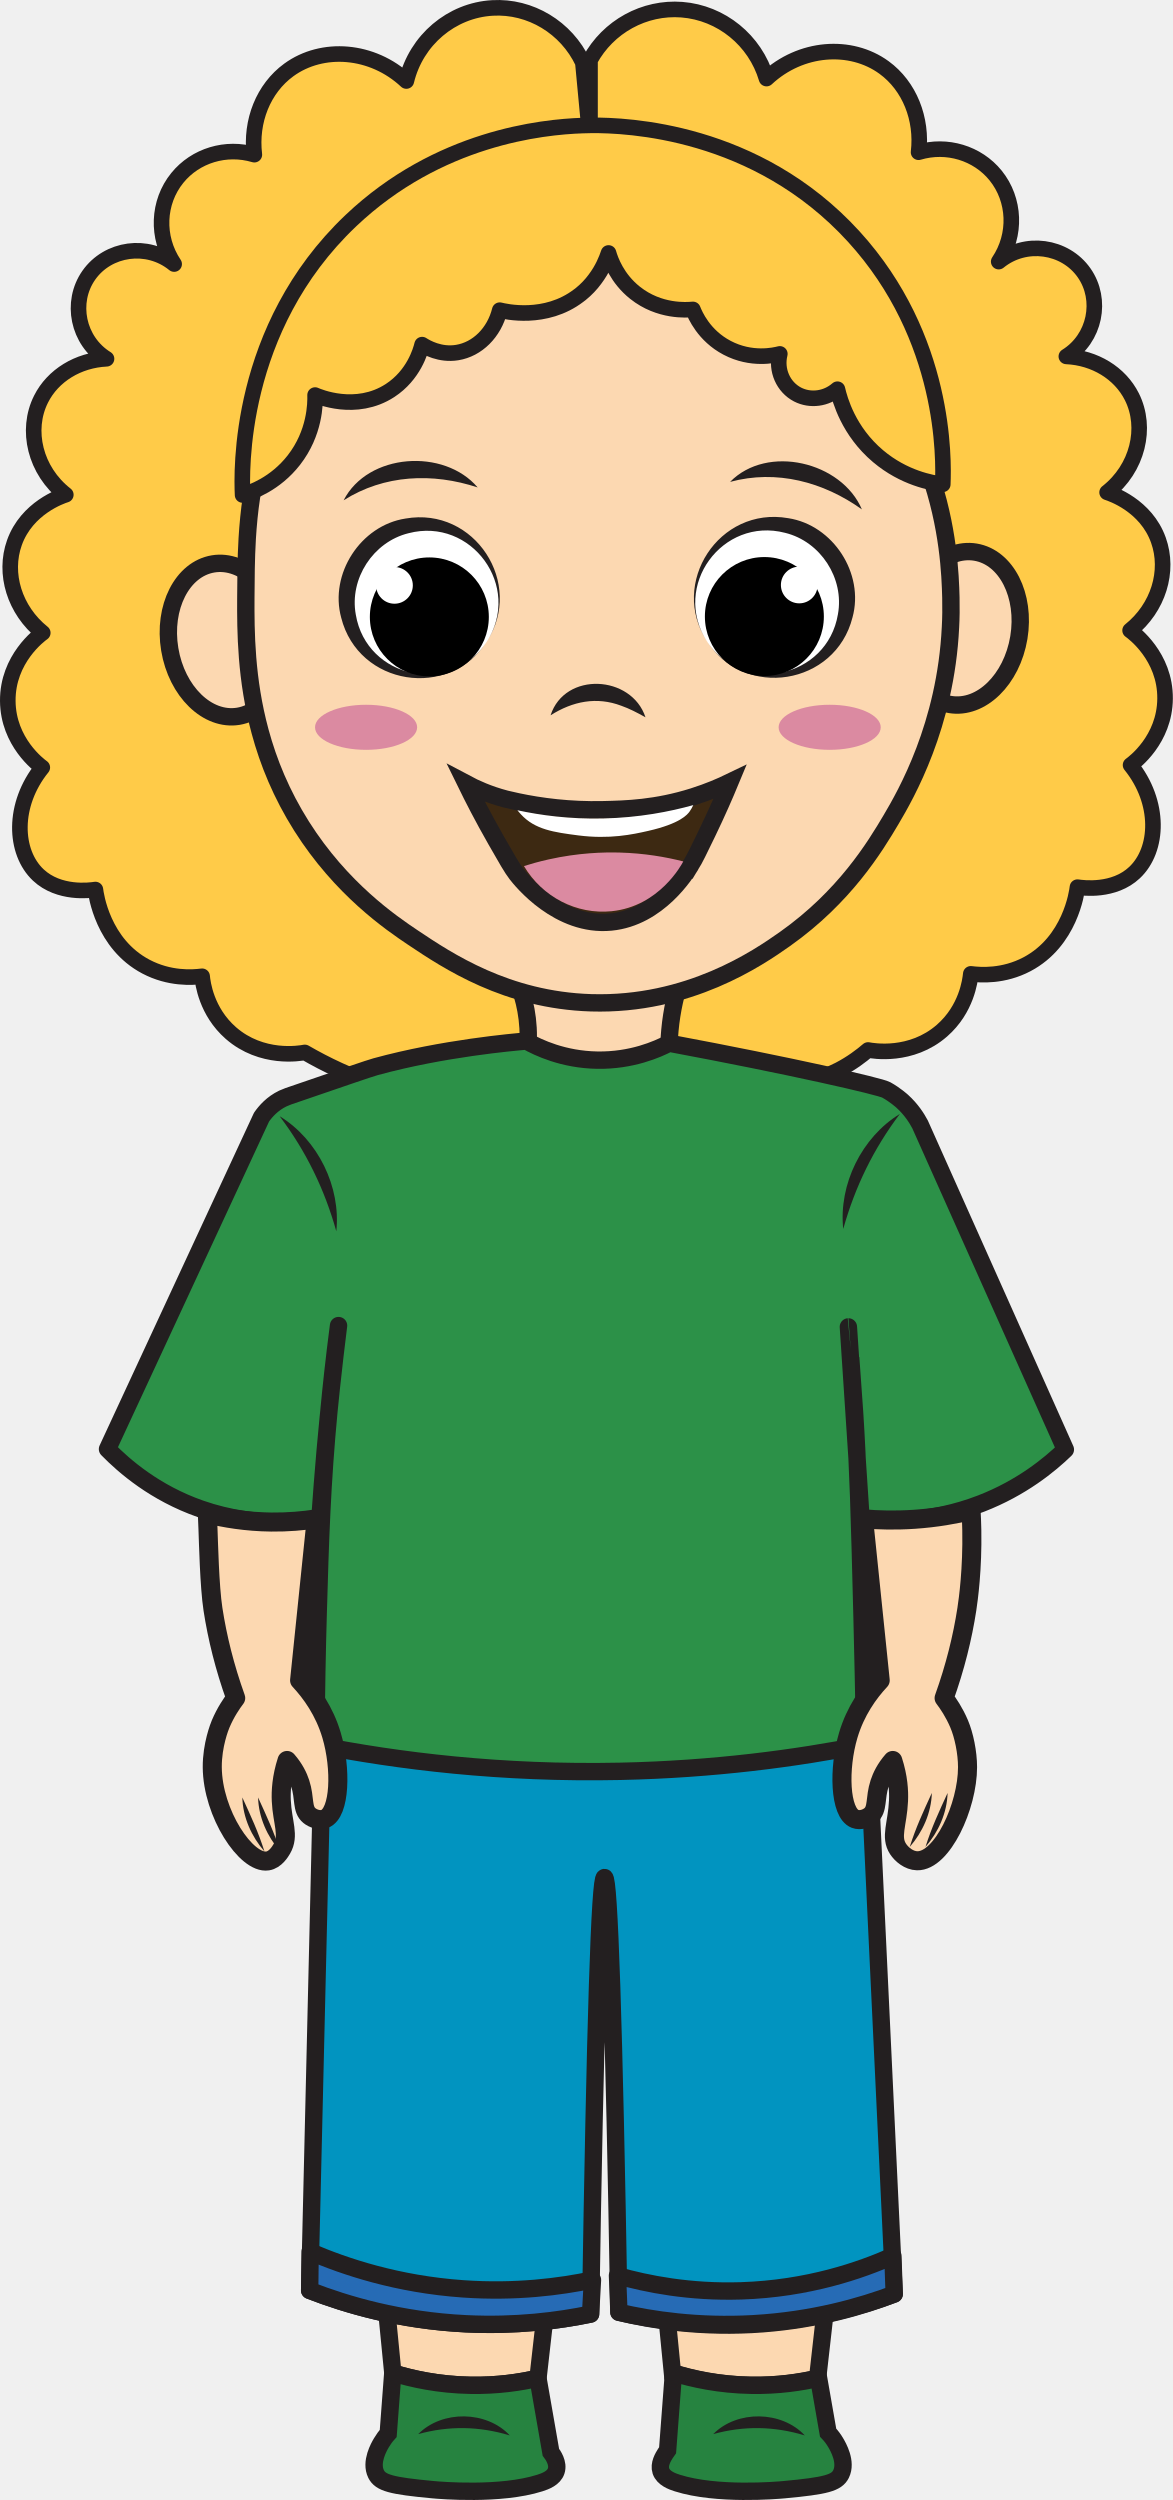
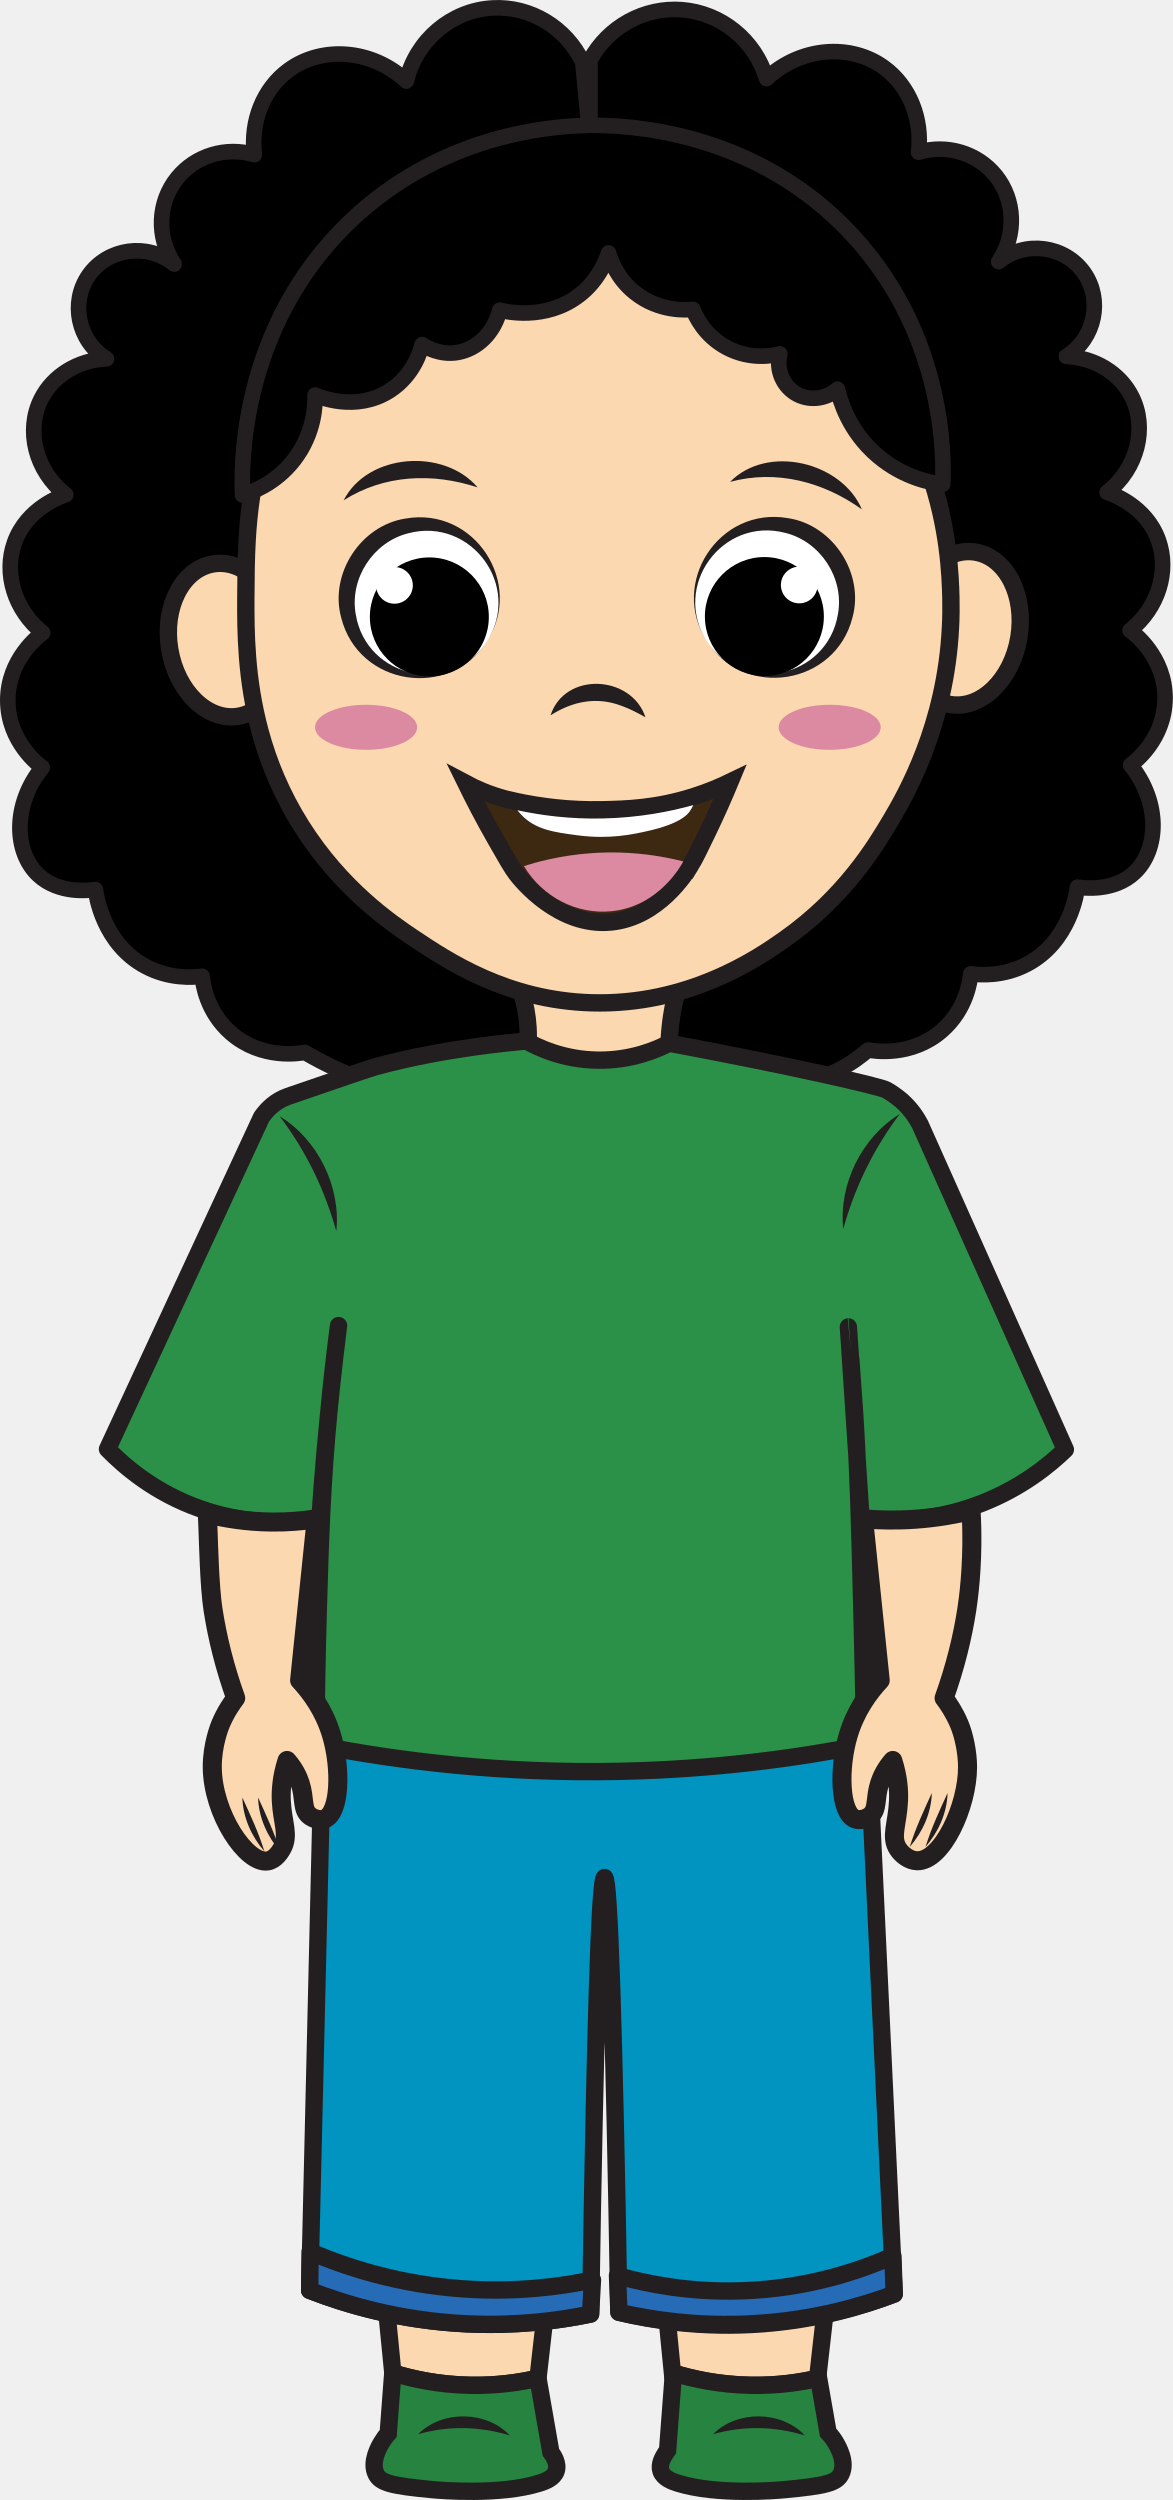
<svg xmlns="http://www.w3.org/2000/svg" id="Layer_2" data-name="Layer 2" viewBox="0 0 202.551 431.748">
  <defs>
    <style>
      .cls-1 {
        fill: #fff;
      }

      .cls-2 {
-         fill: #ffcb48;
+         fill: #haircolor;
        stroke-width: 2.69px;
      }

      .cls-2, .cls-3, .cls-4, .cls-5, .cls-6, .cls-7, .cls-8, .cls-9 {
        stroke: #231f20;
      }

      .cls-2, .cls-3, .cls-5, .cls-6, .cls-8, .cls-9 {
        stroke-linecap: round;
      }

      .cls-2, .cls-3, .cls-6, .cls-8, .cls-9 {
        stroke-linejoin: round;
      }

      .cls-3 {
        fill: #2c9148;
      }

      .cls-3, .cls-4, .cls-5, .cls-6, .cls-7, .cls-8 {
        stroke-width: 3px;
      }

      .cls-4, .cls-5, .cls-7 {
        stroke-miterlimit: 10;
      }

      .cls-4, .cls-9 {
        fill: #fcd8b1;
      }

      .cls-5 {
        fill: #268340;
      }

      .cls-6 {
        fill: #266bb5;
      }

      .cls-7 {
        fill: #3d2912;
      }

      .cls-10 {
        fill: #db8aa1;
      }

      .cls-8 {
        fill: #0194c0;
      }

      .cls-9 {
        stroke-width: 3.291px;
      }

      .cls-11 {
        fill: #231f20;
      }
    </style>
  </defs>
  <g id="Layer_1-2" data-name="Layer 1">
    <g>
      <path class="cls-2" d="m195.246,132.122c5.21,6.45,4.88,14.63.69,18.57-3.57,3.37-8.9,2.66-9.86,2.52-.1.88-1.26,9.37-8.71,13.31-4.07,2.15-8.02,1.88-9.71,1.66-.12,1.15-.72,6.08-4.97,9.8-5.34,4.67-11.95,3.51-12.77,3.35-1.15.99-2.84,2.28-5.01,3.41-3.3,1.7-6.22,2.16-7.9,2.41-5.24.79-18.05,2.28-35.12,3.75v-1.21c-8.98,1.7-22.09,2.6-36.34-2.12-4.97-1.65-9.27-3.71-12.91-5.82-.82.16-7.43,1.32-12.77-3.35-4.24-3.72-4.85-8.65-4.96-9.8-1.7.22-5.64.48-9.71-1.67-7.46-3.94-8.61-12.43-8.72-13.31-.95.15-6.28.85-9.86-2.51-4.19-3.94-4.52-12.12.69-18.57-.56-.4-5.9-4.38-5.96-11.47-.07-7.3,5.53-11.42,6.04-11.78-4.88-3.91-6.81-10.23-4.89-15.59,2.15-6,8.11-8.02,8.87-8.26-5.31-4.14-6.97-11.16-4.28-16.51,2.05-4.1,6.43-6.74,11.31-6.97-4.98-3.08-6.32-9.78-3.06-14.43,3.29-4.7,10.15-5.68,14.74-1.93-3.11-4.61-2.86-10.69.55-14.88,3.14-3.87,8.41-5.47,13.3-4.01-.69-5.78,1.55-11.43,5.96-14.64,5.77-4.2,14.4-3.59,20.29,1.92,1.7-7.08,7.79-12.22,14.87-12.62,6.53-.38,12.75,3.36,15.61,9.42.413,4.395.827,8.79,1.24,13.185v-13.605c3.14-5.78,9.38-9.2,15.86-8.7,6.8.53,12.65,5.27,14.62,11.9,5.89-5.5,14.52-6.12,20.29-1.92,4.41,3.21,6.65,8.87,5.97,14.64,4.88-1.46,10.16.14,13.3,4.01,3.4,4.2,3.65,10.27.54,14.88,4.59-3.75,11.45-2.76,14.74,1.93,3.26,4.65,1.92,11.35-3.06,14.44,4.88.22,9.26,2.86,11.32,6.97,2.68,5.34,1.02,12.37-4.28,16.51.75.24,6.72,2.25,8.86,8.25,1.92,5.36-.01,11.68-4.89,15.59.51.36,6.11,4.48,6.04,11.79-.06,7.08-5.4,11.06-5.96,11.46Z" />
      <g>
        <path class="cls-4" d="m89.092,168.766c.986,2.264,2.19,5.881,2.14,10.395-.022,1.986-.282,3.739-.611,5.197,3.29,1.013,7.895,2.049,13.452,2.14,4.646.076,8.605-.531,11.618-1.223-.189-2.067-.255-4.549,0-7.338.324-3.539,1.072-6.537,1.834-8.866-9.478-.102-18.955-.204-28.433-.306Z" />
        <path class="cls-4" d="m66.309,394.209c.51,5.197,1.019,10.395,1.529,15.592,3.29,1.013,7.895,2.049,13.452,2.14,4.646.076,8.605-.531,11.618-1.223.611-5.401,1.223-10.803,1.834-16.204-9.478-.102-18.955-.204-28.433-.306Z" />
        <path class="cls-4" d="m114.6,394.209c.51,5.197,1.019,10.395,1.529,15.592,3.29,1.013,7.895,2.049,13.452,2.14,4.646.076,8.605-.531,11.618-1.223.611-5.401,1.223-10.803,1.834-16.204-9.478-.102-18.955-.204-28.433-.306Z" />
        <path class="cls-8" d="m154.426,396.178c-5.39,2.08-13.17,4.41-22.76,5.14-10.35.78-18.94-.59-24.78-1.99-.844-50.051-1.673-75.08-2.487-75.079-.816 0-1.617,25.127-2.403,75.389-5.58,1.15-12.94,2.1-21.54,1.68-11.46-.56-20.72-3.33-26.98-5.77.86-36.13,1.71-72.26,2.57-108.39.41.16.83.33,1.26.5,10.31,4.05,27.39,9.18,48.86,8.69,17.16-.4,31.13-4.26,40.66-7.78.85-.31,1.66-.62,2.44-.93,1.72,36.18,3.44,72.36,5.16,108.54Z" />
        <path class="cls-3" d="m183.986,250.338c-2.72,2.63-7.53,6.6-14.54,9.32-8.88,3.44-16.72,3.1-20.74,2.65-.73-11.05-1.46-22.1-2.19-33.15-0-.001-0-.005-.001-.005-.006 0.0.707,9.196,1.069,14.765.587,9.031.858,17.962,1.292,35.46.136,5.504.307,12.994.466,21.941-11.881,2.348-26.099,4.244-42.191,4.586-20.587.438-38.429-1.79-52.586-4.586.049-9.219.221-16.919.382-22.548.361-12.604.653-22.437,1.88-35.308.349-3.665.871-8.633,1.639-14.536-.88,7-1.65,14.2-2.31,21.61-.35,3.98-.65,7.9-.92,11.77-2.15.36-5.02.67-8.4.55-2.54-.09-7.07-.48-12.22-2.28-7.86-2.75-13.18-7.38-16.05-10.32,8.87-19.11,17.74-38.22,26.6-57.33.7-1.01,1.87-2.34,3.67-3.21.33-.15.64-.28.95-.39,9.4-3.23,14.1-4.84,15.09-5.11,11.65-3.19,23.91-4.25,26.05-4.43,2.01,1.13,6.36,3.21,12.25,3.3,5.91.09,10.33-1.86,12.38-2.93,21.12,3.95,36.38,7.45,37.5,8.07,1.54.85,2.75,1.95,2.75,1.95,1.58,1.43,2.53,2.95,3.09,4.01,8.37,18.72,16.73,37.43,25.09,56.15Z" />
        <path class="cls-9" d="m35.923,264.212c.082,1.868.244,9.728.858,13.717.747,4.85,2.005,9.967,3.924,15.327-.689.909-1.741,2.439-2.6,4.467-.172.407-1.468,3.638-1.447,7.456.044,8.016,5.898,16.778,9.565,16.204,1.342-.21,2.182-1.639,2.432-2.064,1.371-2.332.093-4.562-.076-8.331-.075-1.662.048-4.036.994-6.955,1.247,1.435,1.895,2.797,2.255,3.898.874,2.68.264,4.517,1.605,5.618.647.531,1.765.906,2.637.573,2.689-1.027,2.881-8.745,1.19-14.446-1.246-4.202-3.521-7.336-5.518-9.478.96-9.298,1.919-18.595,2.879-27.893-2.24.344-4.86.584-7.784.551-4.355-.049-8.095-.687-11.025-1.416.024.653.061,1.612.112,2.77Z" />
        <path class="cls-9" d="m167.829,264.212c.124,6.754-.584,11.935-.858,13.717-.747,4.85-2.005,9.967-3.924,15.327.689.909,1.741,2.439,2.6,4.467.825,1.947,1.445,4.917,1.447,7.456.004,6.759-4.39,16.282-8.711,16.175-1.412-.035-2.669-1.095-3.286-2.035-1.369-2.086-.105-4.288.076-8.331.075-1.662-.048-4.036-.994-6.955-1.247,1.435-1.895,2.797-2.255,3.898-.874,2.68-.264,4.517-1.605,5.618-.647.531-1.765.906-2.637.573-2.689-1.027-2.881-8.745-1.19-14.446,1.246-4.202,3.521-7.336,5.518-9.478-.96-9.298-1.919-18.595-2.879-27.893,2.538.214,5.494.296,8.775.075,3.756-.253,7.054-.843,9.795-1.51.048.833.102,1.979.127,3.34Z" />
        <path class="cls-5" d="m96.045,426.749c-.409,1.213-1.798,1.745-2.82,2.07-6.8,2.16-17.23,1.26-18.42,1.15-7.27-.67-9.09-1.18-9.85-2.7-1.03-2.07.52-4.74.91-5.4.34-.58.73-1.12,1.18-1.61.26-3.48.53-6.97.79-10.46,3.29,1.02,7.9,2.05,13.45,2.14,4.65.08,8.61-.53,11.62-1.22.74,4.26,1.49,8.52,2.23,12.78.345.451,1.367,1.895.91,3.25Z" />
        <path class="cls-5" d="m145.245,427.269c-.76,1.52-2.58,2.03-9.85,2.7-1.19.11-11.62,1.01-18.42-1.15-.93-.29-2.41-.84-2.83-2.07-.39-1.19.39-2.44.77-3.04.12-.19.25-.38.38-.56.34-4.45.67-8.89,1.01-13.35,3.29,1.02,7.9,2.05,13.46,2.14,4.64.08,8.6-.53,11.61-1.22.55,3.13,1.1,6.27,1.64,9.4.51.53.95,1.11,1.32,1.75.39.66,1.94,3.33.91,5.4Z" />
        <path class="cls-11" d="m44.569,310.421c1.439,3.136,2.789,6.031,3.822,9.325-2.237-2.584-3.726-5.873-3.822-9.325h0Z" />
        <path class="cls-11" d="m41.849,310.421c1.439,3.136,2.789,6.031,3.822,9.325-2.237-2.584-3.726-5.873-3.822-9.325h0Z" />
        <path class="cls-11" d="m160.929,309.643c-.096,3.452-1.585,6.741-3.822,9.325,1.033-3.293,2.383-6.189,3.822-9.325h0Z" />
        <path class="cls-11" d="m163.649,309.643c-.096,3.452-1.585,6.741-3.822,9.325,1.033-3.293,2.383-6.189,3.822-9.325h0Z" />
        <path class="cls-11" d="m48.295,192.771c6.598,4.029,10.603,12.189,9.784,19.873-2.028-7.263-5.235-13.853-9.784-19.873h0Z" />
        <path class="cls-11" d="m155.41,192.37c-4.548,6.019-7.755,12.61-9.783,19.873-.819-7.684,3.185-15.844,9.783-19.873h0Z" />
        <path class="cls-11" d="m72.225,420.37c4.113-4.181,11.829-4.062,15.822.229-5.268-1.596-10.512-1.7-15.822-.229h0Z" />
        <path class="cls-11" d="m123.17,420.37c4.113-4.181,11.829-4.062,15.822.229-5.268-1.596-10.512-1.7-15.822-.229h0Z" />
        <path class="cls-6" d="m53.556,388.867c5.952,2.558,15.039,5.628,26.465,6.42,9.043.627,16.705-.371,22.299-1.548-.109,1.965-.219,3.93-.328,5.895-5.581,1.154-12.938,2.1-21.541,1.68-11.458-.559-20.714-3.326-26.973-5.762.026-2.228.052-4.457.078-6.685Z" />
        <path class="cls-6" d="m154.2,389.612c-5.516,2.448-14.622,5.65-26.24,6.017-8.862.28-16.209-1.182-21.322-2.634.082,2.111.165,4.222.247,6.333,5.68,1.307,13.662,2.513,23.182,1.978,10.315-.58,18.664-2.992,24.363-5.127-.077-2.189-.153-4.378-.229-6.567Z" />
        <ellipse class="cls-4" cx="166.282" cy="108.511" rx="13.336" ry="9.805" transform="translate(32.01754 254.7894) rotate(-80.57965)" />
        <ellipse class="cls-4" cx="38.989" cy="110.541" rx="9.805" ry="13.336" transform="translate(-17.56715 7.872367) rotate(-9.420352)" />
        <path class="cls-4" d="m164.146,108.32c-.82,16.94-7.71,28.92-10.25,33.21-2.78,4.7-8.01,13.33-18.34,20.64-4.6,3.25-16.63,11.52-33.48,11.01-14.6-.45-24.75-7.24-30.73-11.24-3.85-2.58-12.41-8.43-19.26-19.26-3.5-5.54-5.74-11.07-7.16-16.32-2.46-9.08-2.5-17.28-2.47-23.12.02-3.24.03-6.68.24-10.24.57-9.41,2.5-19.68,9.39-29.43,16.48-23.31,46.93-23.38,49.98-23.34,2.62.03,31.43.89,49.54,24.72,4.21,5.55,7.01,11.23,8.86,16.53,3.35,9.54,3.65,17.81,3.75,21.76.04,1.74.02,3.44-.07,5.08Z" />
        <path class="cls-11" d="m95.081,123.534c2.467-7.609,13.986-6.982,16.395.344-1.486-.832-2.82-1.519-4.185-1.997-4.234-1.606-8.38-.783-12.21,1.653h0Z" />
        <path class="cls-11" d="m59.345,86.401c4.179-8.166,17.35-9.049,23.147-2.22-7.759-2.569-16.145-2.229-23.147,2.22h0Z" />
        <path class="cls-11" d="m126.087,83.221c6.416-6.556,19.255-3.489,22.762,4.754-6.646-4.758-14.755-6.923-22.762-4.754h0Z" />
        <g>
          <circle class="cls-1" cx="73.039" cy="103.67" r="13.142" />
          <path class="cls-11" d="m84.067,110.818c-6.48,10.055-22.166,7.64-25.14-4.135-2.072-7.564,3.343-15.934,11.097-17.13,11.967-2.103,20.578,11.246,14.042,21.265h0Zm0,0c6.139-9.537-2.657-21.553-13.502-18.735-6.123,1.497-10.255,7.859-9.119,14.062,1.852,11.06,16.425,14.172,22.622,4.672h0Z" />
        </g>
        <circle cx="74.148" cy="106.54" r="10.273" />
        <circle class="cls-1" cx="68.125" cy="101.092" r="3.169" />
        <path class="cls-7" d="m119.301,149.399c-.797,1.29-5.579,9.034-13.8,9.833-9.018.876-15.494-7.254-16.31-8.311-.766-.992-1.684-2.602-3.521-5.821-2.304-4.039-4.036-7.448-5.175-9.779,1.531.815,3.851,1.891,6.847,2.677.363.095,1.046.254,2.009.457,4.01.849,9.02,1.512,14.78,1.385,3.966-.087,9.187-.227,15.6-2.253,2.671-.844,4.824-1.785,6.331-2.513-.866,2.085-2.18,5.133-3.933,8.765-1.449,3-2.173,4.501-2.827,5.561Z" />
        <path class="cls-10" d="m118.002,148.768c-.267.522-4.134,7.764-12.382,8.599-6.022.609-11.946-2.442-15.134-7.796,1.038-.331,2.488-.754,4.242-1.146,5.179-1.158,9.55-1.265,12.304-1.189,4.262.118,7.97.768,10.97,1.533Z" />
        <path class="cls-1" d="m119.731,139.04c-.19.4-.4.78-.63,1.1-.38.53-1.62,2.1-7.18,3.36-2.67.61-6.66,1.47-12.08.77-4.11-.54-7.47-.97-9.92-3.68-.15-.17-.35-.39-.57-.66,4.01.87,9.02,1.55,14.78,1.42,6.25-.14,11.55-1.18,15.6-2.31Z" />
        <g>
          <circle class="cls-1" cx="133.116" cy="103.607" r="13.142" />
          <path class="cls-11" d="m122.088,110.755c6.197,9.5,20.772,6.386,22.622-4.673,1.135-6.203-2.996-12.566-9.12-14.062-10.848-2.817-19.641,9.198-13.502,18.735h0Zm0,0c-6.534-10.021,2.074-23.369,14.043-21.265,7.753,1.197,13.17,9.566,11.097,17.131-2.973,11.774-18.661,14.191-25.14,4.135h0Z" />
        </g>
        <circle cx="132.007" cy="106.476" r="10.273" />
        <circle class="cls-1" cx="138.03" cy="101.028" r="3.169" />
        <ellipse class="cls-10" cx="63.222" cy="125.604" rx="8.817" ry="3.893" />
        <ellipse class="cls-10" cx="143.284" cy="125.604" rx="8.817" ry="3.893" />
      </g>
      <path class="cls-2" d="m162.815,83.646c-1.92-.24-6.7-1.09-11.18-4.87-5.11-4.32-6.59-9.74-7.01-11.56-1.93,1.69-4.68,2.05-6.88.92-2.47-1.28-3.77-4.19-3.07-7.02-.92.24-4.9,1.16-9.1-1.05-4.04-2.12-5.55-5.71-5.91-6.63-1.03.1-5.78.48-9.99-2.87-3.12-2.48-4.23-5.65-4.58-6.88-.34,1.03-1.02,2.78-2.37,4.56-.64.87-1.45,1.74-2.45,2.55-.11.09-.21.17-.32.24-5.76,4.41-12.75,2.76-13.65,2.53-.96,3.88-3.87,6.76-7.35,7.32-2.96.48-5.32-.89-6.06-1.37-.26,1.06-1.44,5.26-5.54,7.93-5.91,3.84-12.46,1-12.94.78.04,1.45,0,6.53-3.67,11.24-3.22,4.13-7.36,5.57-8.85,6.02-.18-3.8-.94-28.74,18.71-47.39,15.12-14.35,33.05-16.17,39.97-16.41.45-.02.86-.03,1.22-.03.12,0,.25,0,.39-.01,5.97-.03,28.42.76,45.25,19.2,15.96,17.5,15.56,38.49,15.38,42.8Z" />
    </g>
  </g>
</svg>
